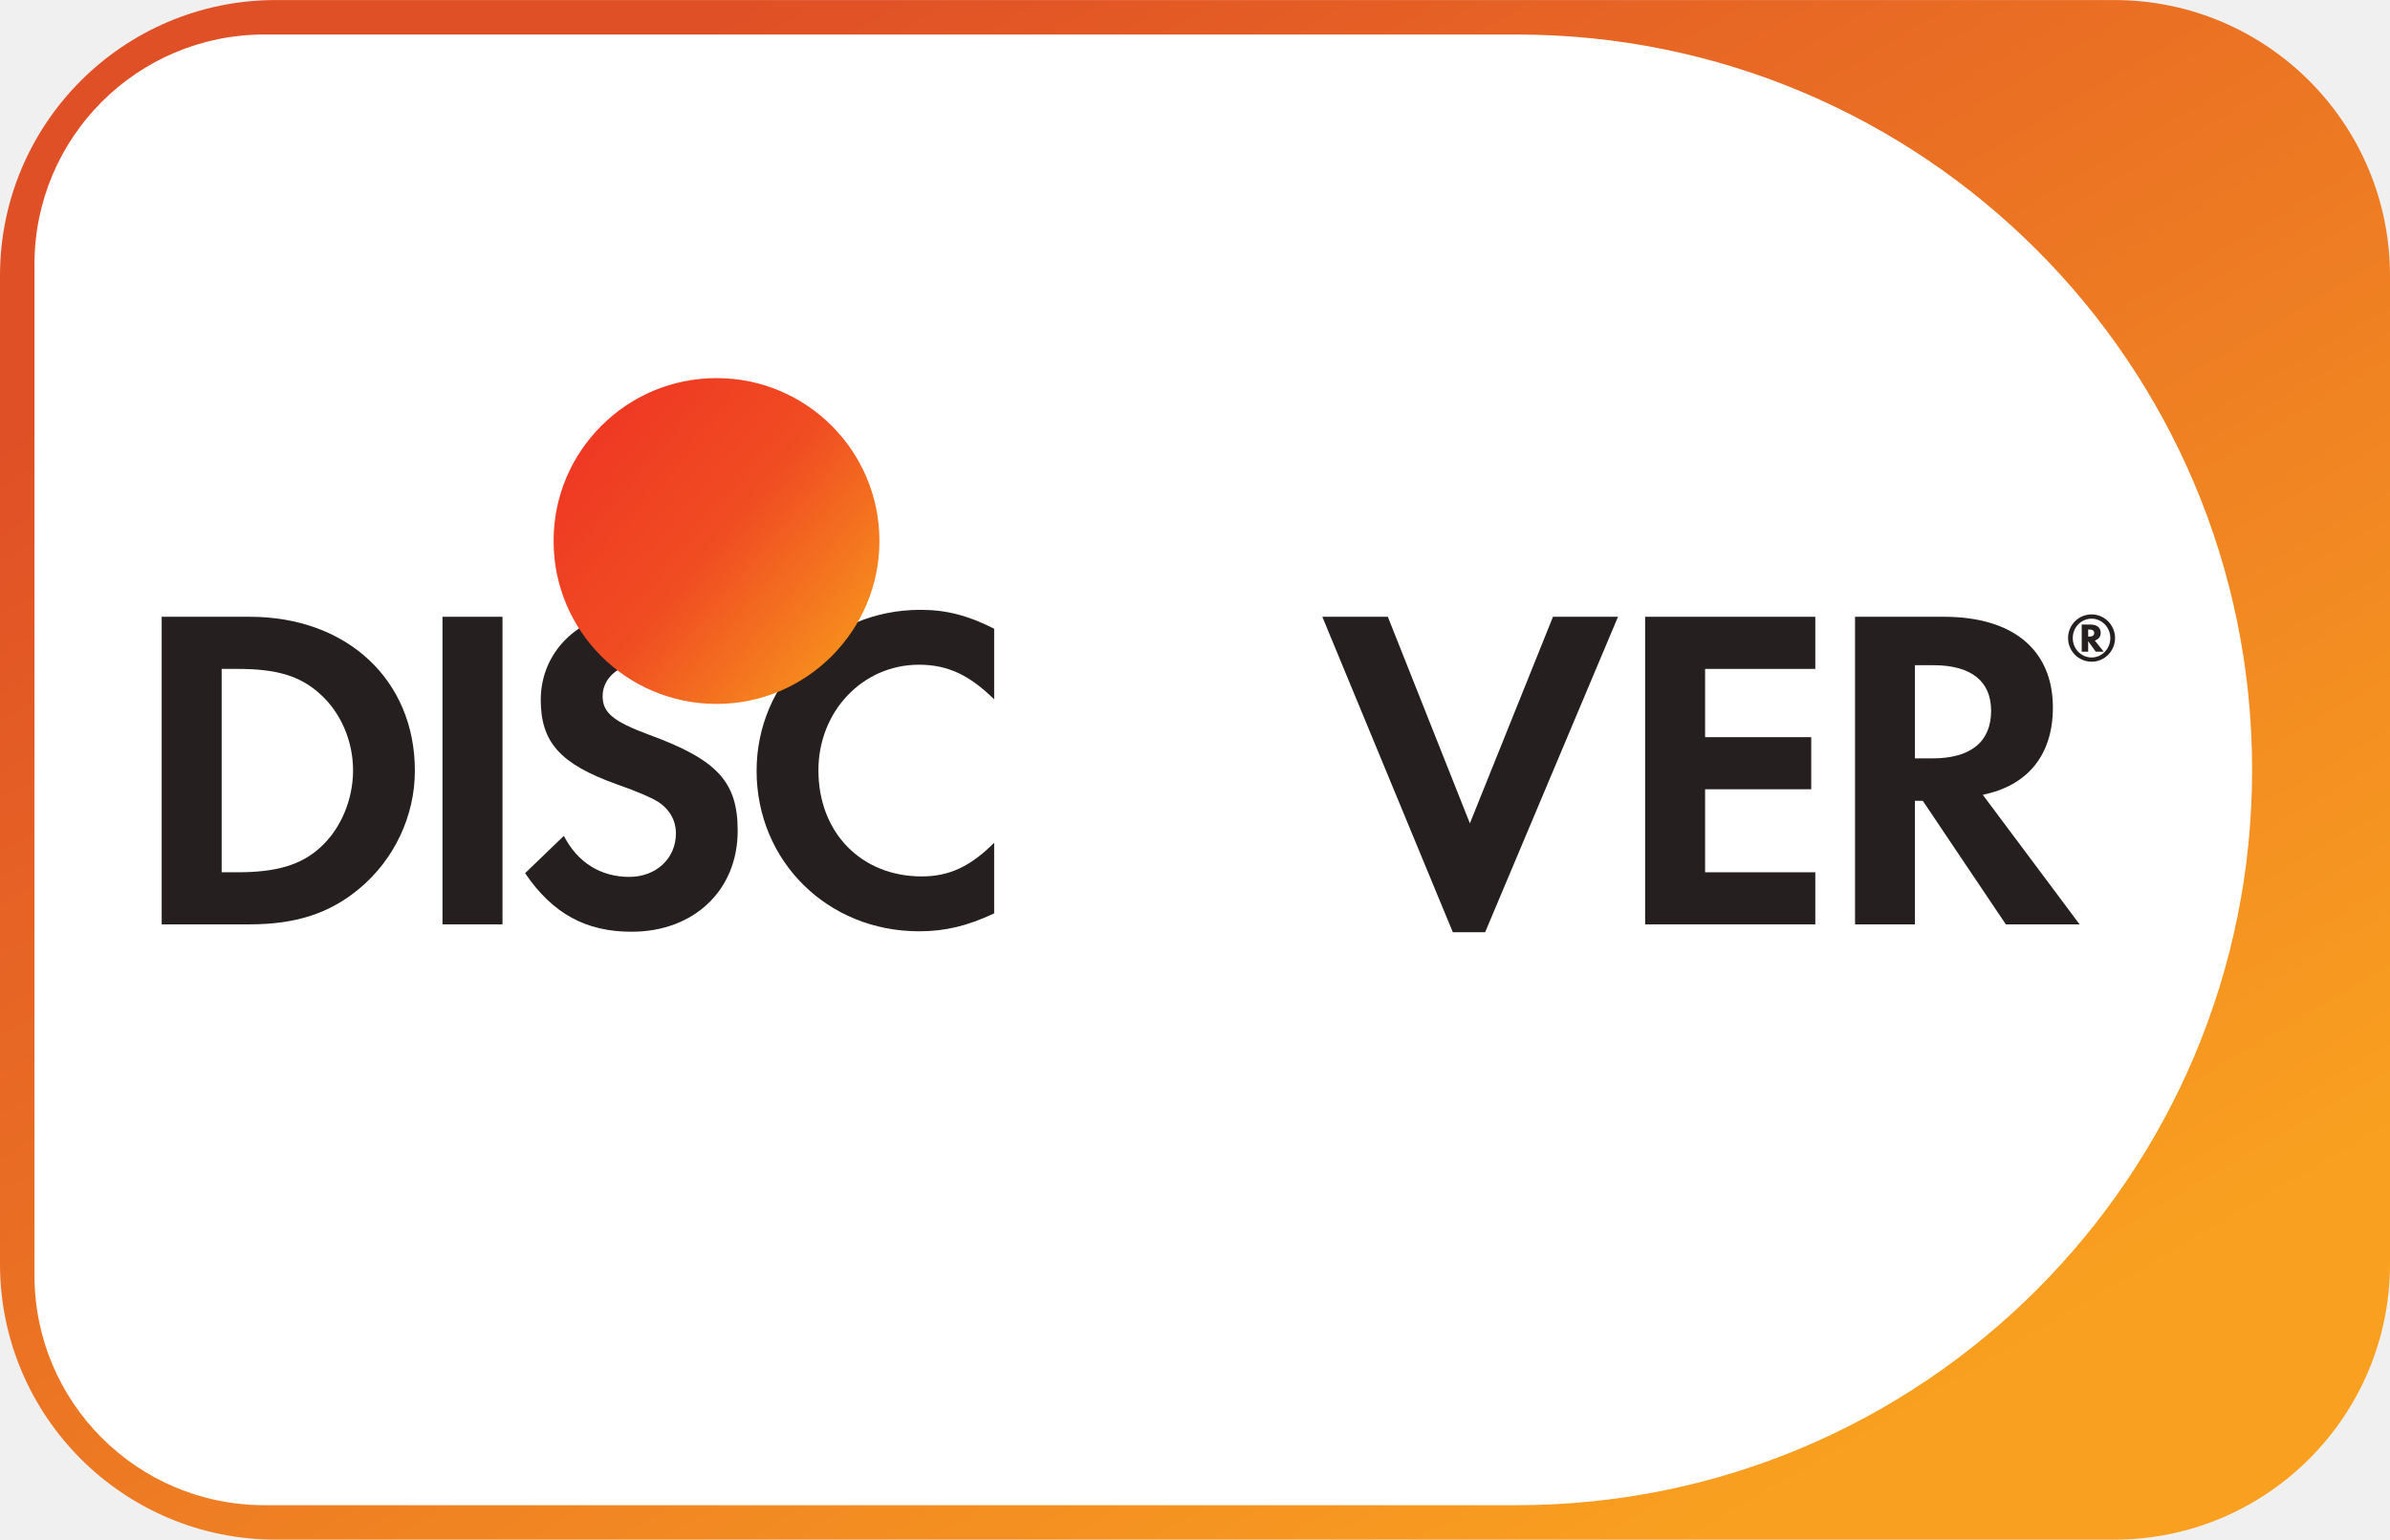
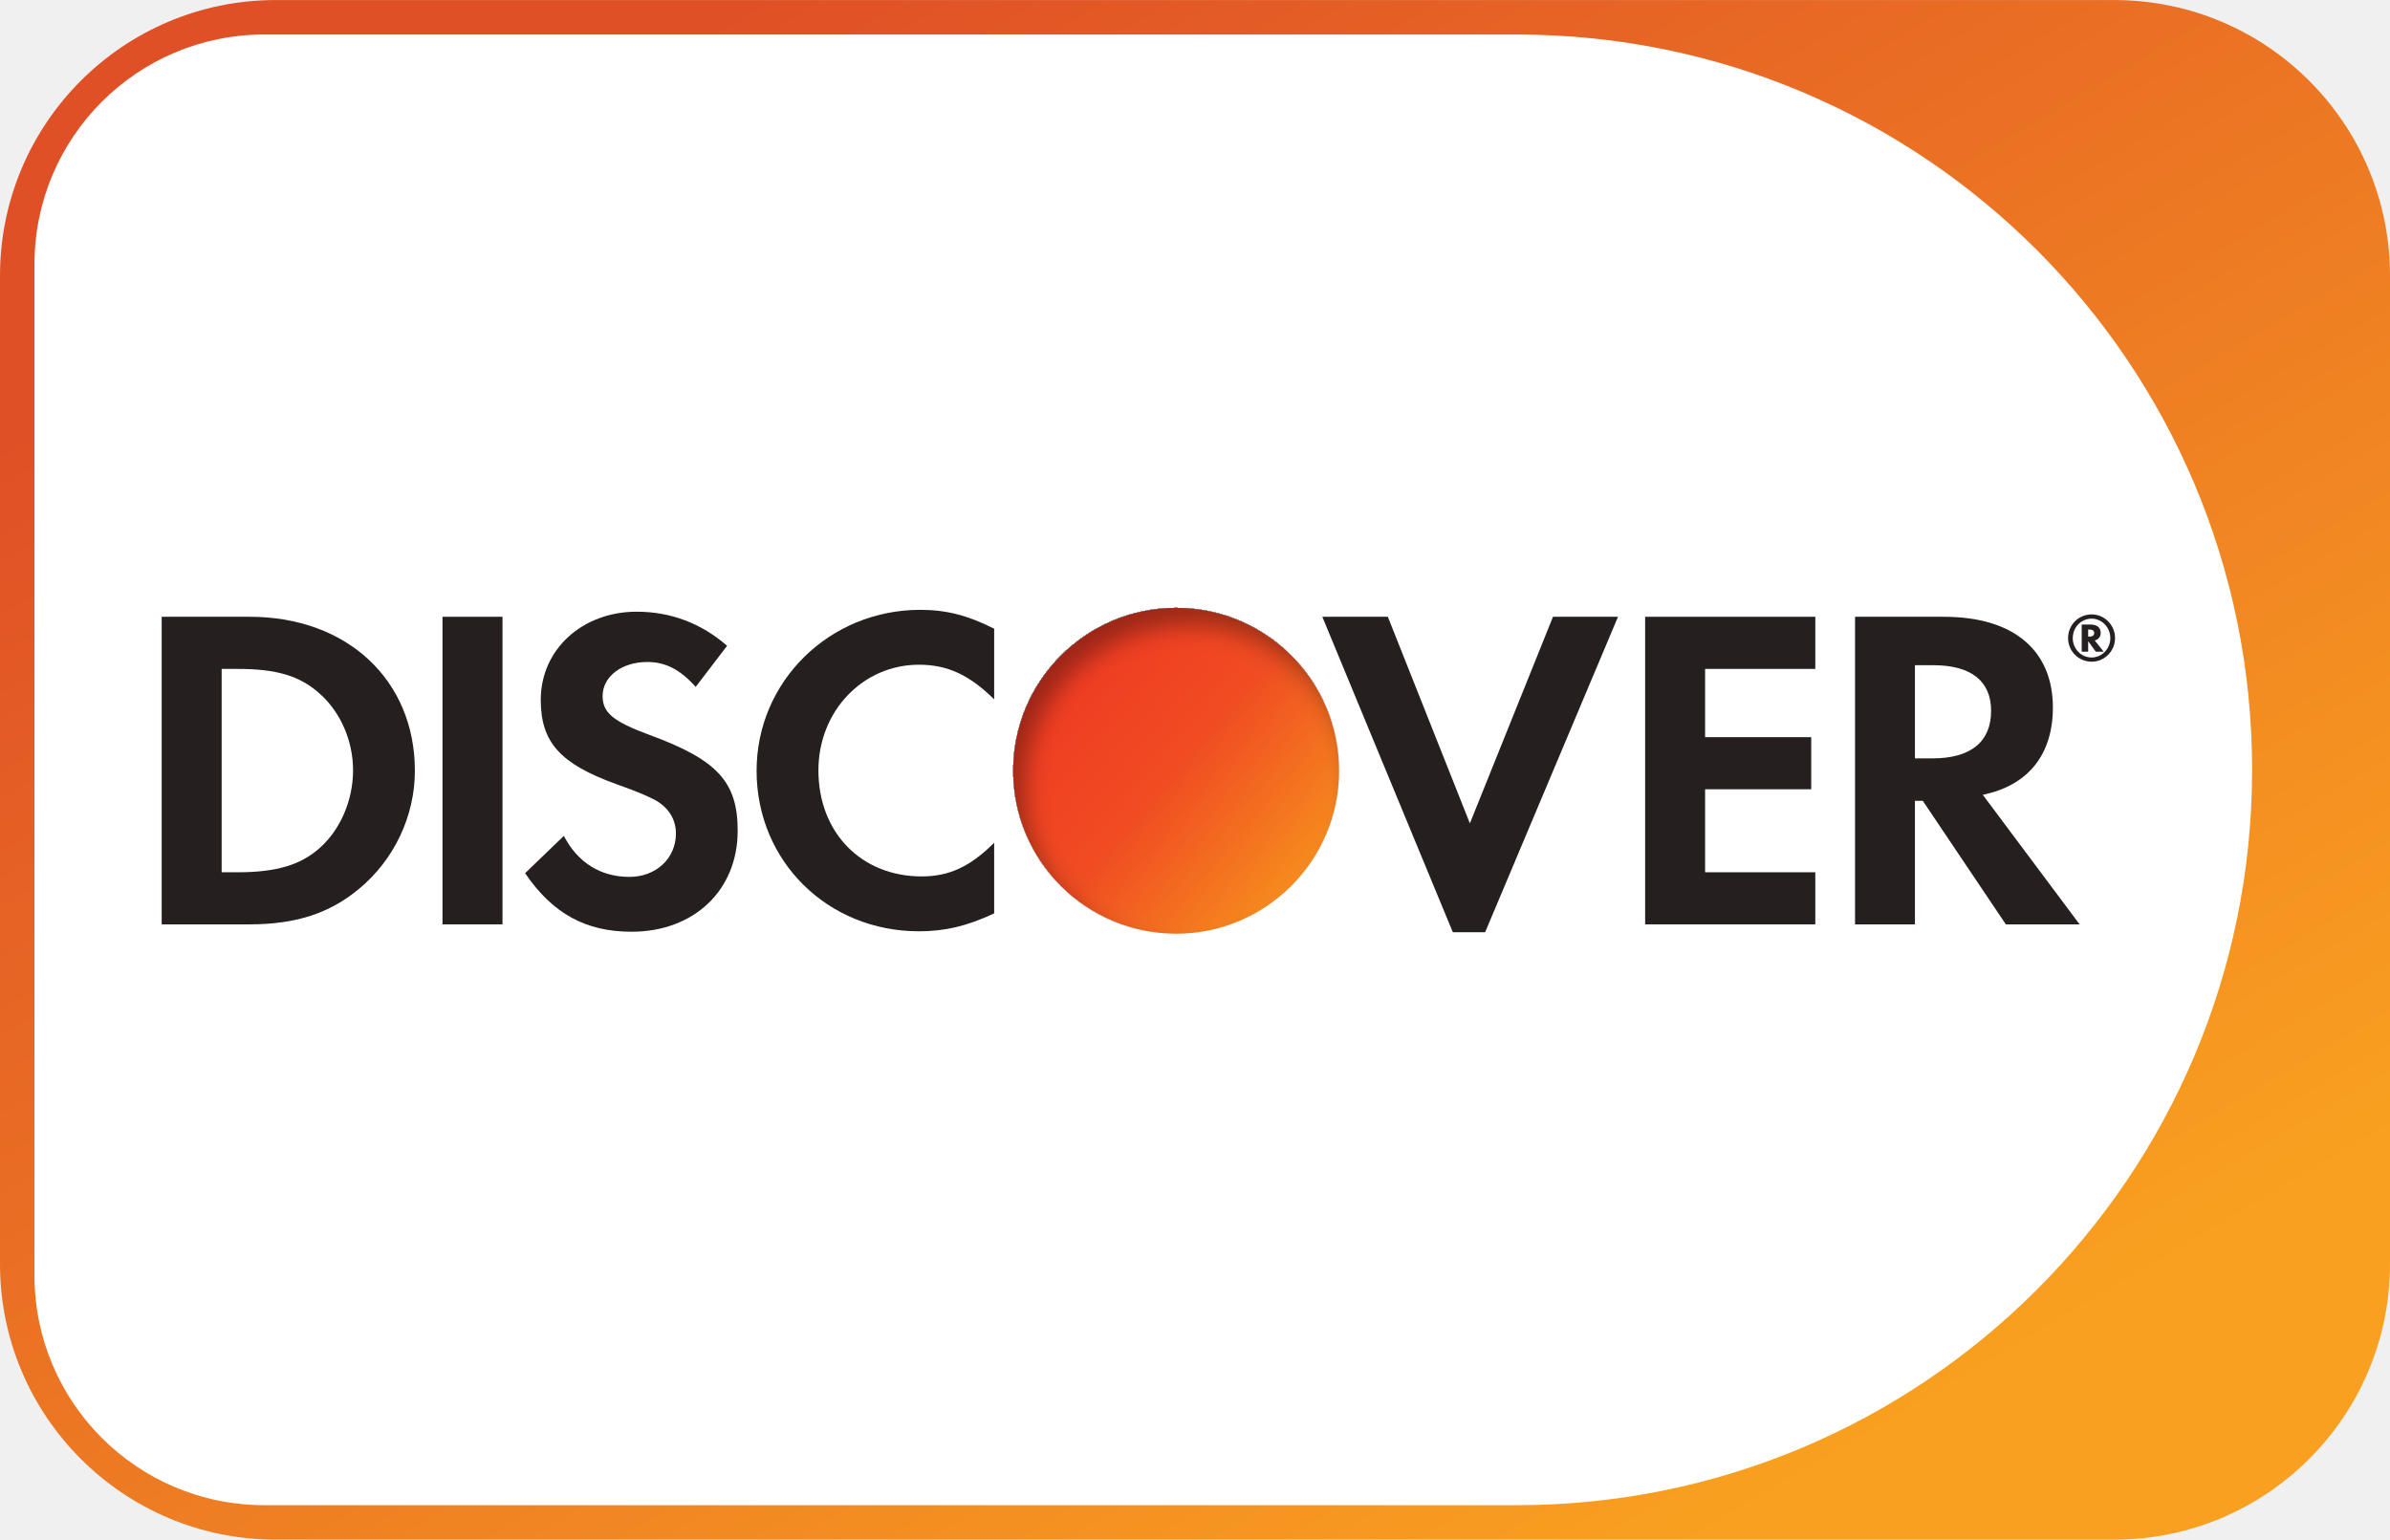
<svg xmlns="http://www.w3.org/2000/svg" width="3840" height="2474" viewBox="0 0 208 134" fill="none">
  <g transform="translate(-40, -20)">
    <rect x="40" y="20" width="208" height="134" rx="24" fill="url(#paint0_linear_4303_2882)" />
    <path d="M43 43C43 31.954 51.954 23 63 23H172C207.346 23 236 51.654 236 87C236 122.346 207.346 151 172 151H63C51.954 151 43 142.045 43 131V43Z" fill="white" />
    <path d="M105.846 87.081C105.846 94.951 112.026 101.051 119.975 101.051C122.224 101.051 124.146 100.608 126.521 99.492V93.346C124.434 95.433 122.585 96.276 120.217 96.276C114.958 96.276 111.226 92.464 111.226 87.042C111.226 81.904 115.079 77.85 119.975 77.85C122.466 77.85 124.352 78.736 126.521 80.86V74.716C124.231 73.555 122.345 73.073 120.098 73.073C112.188 73.073 105.846 79.299 105.846 87.081Z" fill="#251F1F" />
    <path d="M92.445 80.581C92.445 82.025 93.366 82.791 96.499 83.95C102.44 86.123 104.2 88.048 104.2 92.302C104.2 97.483 100.392 101.09 94.966 101.09C90.994 101.09 88.105 99.526 85.698 95.995L89.071 92.747C90.274 95.072 92.28 96.317 94.769 96.317C97.1 96.317 98.824 94.71 98.824 92.542C98.824 91.417 98.301 90.451 97.258 89.772C96.733 89.449 95.693 88.967 93.649 88.247C88.745 86.482 87.062 84.594 87.062 80.905C87.062 76.524 90.676 73.235 95.412 73.235C98.346 73.235 101.032 74.239 103.279 76.204L100.545 79.781C99.185 78.256 97.901 77.612 96.335 77.612C94.084 77.612 92.445 78.894 92.445 80.581Z" fill="#251F1F" />
    <path fill-rule="evenodd" clip-rule="evenodd" d="M61.738 73.678H54.072V100.448H61.697C65.749 100.448 68.679 99.492 71.248 97.357C74.302 94.829 76.107 91.019 76.107 87.081C76.107 79.182 70.204 73.678 61.738 73.678ZM67.836 93.789C66.195 95.269 64.064 95.915 60.691 95.915H59.29V78.215H60.691C64.064 78.215 66.11 78.817 67.836 80.38C69.644 81.987 70.727 84.478 70.727 87.043C70.727 89.612 69.644 92.183 67.836 93.789Z" fill="#251F1F" />
    <path d="M83.732 73.678H78.51V100.448H83.732V73.678Z" fill="#251F1F" />
    <path d="M160.783 73.678L167.923 91.657L175.155 73.678H180.814L169.249 101.135H166.44L155.081 73.678H160.783Z" fill="#251F1F" />
    <path d="M183.175 100.448H197.984V95.915H188.393V88.69H197.629V84.156H188.393V78.215H197.984V73.678H183.175V100.448Z" fill="#251F1F" />
    <path fill-rule="evenodd" clip-rule="evenodd" d="M209.183 73.678C215.206 73.678 218.661 76.57 218.661 81.58C218.661 85.68 216.492 88.37 212.559 89.17L220.986 100.448H214.566L207.339 89.694H206.655V100.448H201.442V73.678H209.183ZM206.655 86.002H208.184C211.519 86.002 213.285 84.553 213.285 81.863C213.285 79.258 211.519 77.893 208.264 77.893H206.655V86.002Z" fill="#251F1F" />
    <path fill-rule="evenodd" clip-rule="evenodd" d="M222.822 75.082C222.822 74.611 222.495 74.353 221.927 74.353H221.17V76.715H221.732V75.8L222.392 76.715H223.081L222.305 75.742C222.636 75.651 222.822 75.409 222.822 75.082ZM221.827 75.404H221.732V74.786H221.834C222.113 74.786 222.257 74.887 222.257 75.091C222.257 75.298 222.11 75.404 221.827 75.404Z" fill="#251F1F" />
    <path fill-rule="evenodd" clip-rule="evenodd" d="M219.983 75.529C219.983 74.385 220.895 73.471 222.039 73.471C223.155 73.471 224.072 74.403 224.072 75.529C224.072 76.663 223.155 77.588 222.039 77.588C220.904 77.588 219.983 76.671 219.983 75.529ZM220.391 75.532C220.391 76.47 221.129 77.221 222.03 77.221C222.93 77.221 223.661 76.462 223.661 75.532C223.661 74.61 222.93 73.841 222.03 73.841C221.122 73.841 220.391 74.593 220.391 75.532Z" fill="#251F1F" />
-     <g transform="translate(-40, -20)">
+     <g filter="url(#filter1_i_4303_2882)">
      <path d="M142.348 101.261C134.524 101.261 128.179 94.916 128.179 87.092V87.073C128.179 83.18 129.755 79.639 132.305 77.089C132.305 77.07 132.325 77.07 132.325 77.05C132.344 77.05 132.344 77.031 132.364 77.031C134.913 74.481 138.455 72.905 142.348 72.905H142.367C150.191 72.905 156.536 79.249 156.536 87.073V87.092C156.536 90.985 154.959 94.508 152.409 97.077C152.409 97.096 152.39 97.096 152.39 97.116C152.371 97.116 152.371 97.135 152.351 97.135C149.782 99.684 146.259 101.261 142.367 101.261H142.348Z" fill="url(#paint1_linear_4303_2882)" />
    </g>
  </g>
  <defs>
+     <filter id="filter1_i_4303_2882" x="128.179" y="72.905" width="29.395" height="29.913" filterUnits="userSpaceOnUse" color-interpolation-filters="sRGB">
+       <feFlood flood-opacity="0" result="BackgroundImageFix" />
+       <feBlend mode="normal" in="SourceGraphic" in2="BackgroundImageFix" result="shape" />
+       <feColorMatrix in="SourceAlpha" type="matrix" values="0 0 0 0 0 0 0 0 0 0 0 0 0 0 0 0 0 0 127 0" result="hardAlpha" />
+       <feOffset dx="1.038" dy="1.557" />
+       <feGaussianBlur stdDeviation="1.038" />
+       <feComposite in2="hardAlpha" operator="arithmetic" k2="-1" k3="1" />
+       <feColorMatrix type="matrix" values="0 0 0 0 0 0 0 0 0 0 0 0 0 0 0 0 0 0 0.35 0" />
+       <feBlend mode="normal" in2="shape" result="effect1_innerShadow_4303_2882" />
+     </filter>
    <linearGradient id="paint0_linear_4303_2882" x1="105.438" y1="20" x2="185.634" y2="155.712" gradientUnits="userSpaceOnUse">
      <stop stop-color="#E05026" />
      <stop offset="1" stop-color="#F9A020" />
    </linearGradient>
    <linearGradient id="paint1_linear_4303_2882" x1="134.926" y1="72.905" x2="158.226" y2="92.621" gradientUnits="userSpaceOnUse">
      <stop stop-color="#EF3823" />
      <stop offset="0.49" stop-color="#F04D22" />
      <stop offset="1" stop-color="#F7911D" />
    </linearGradient>
  </defs>
</svg>
